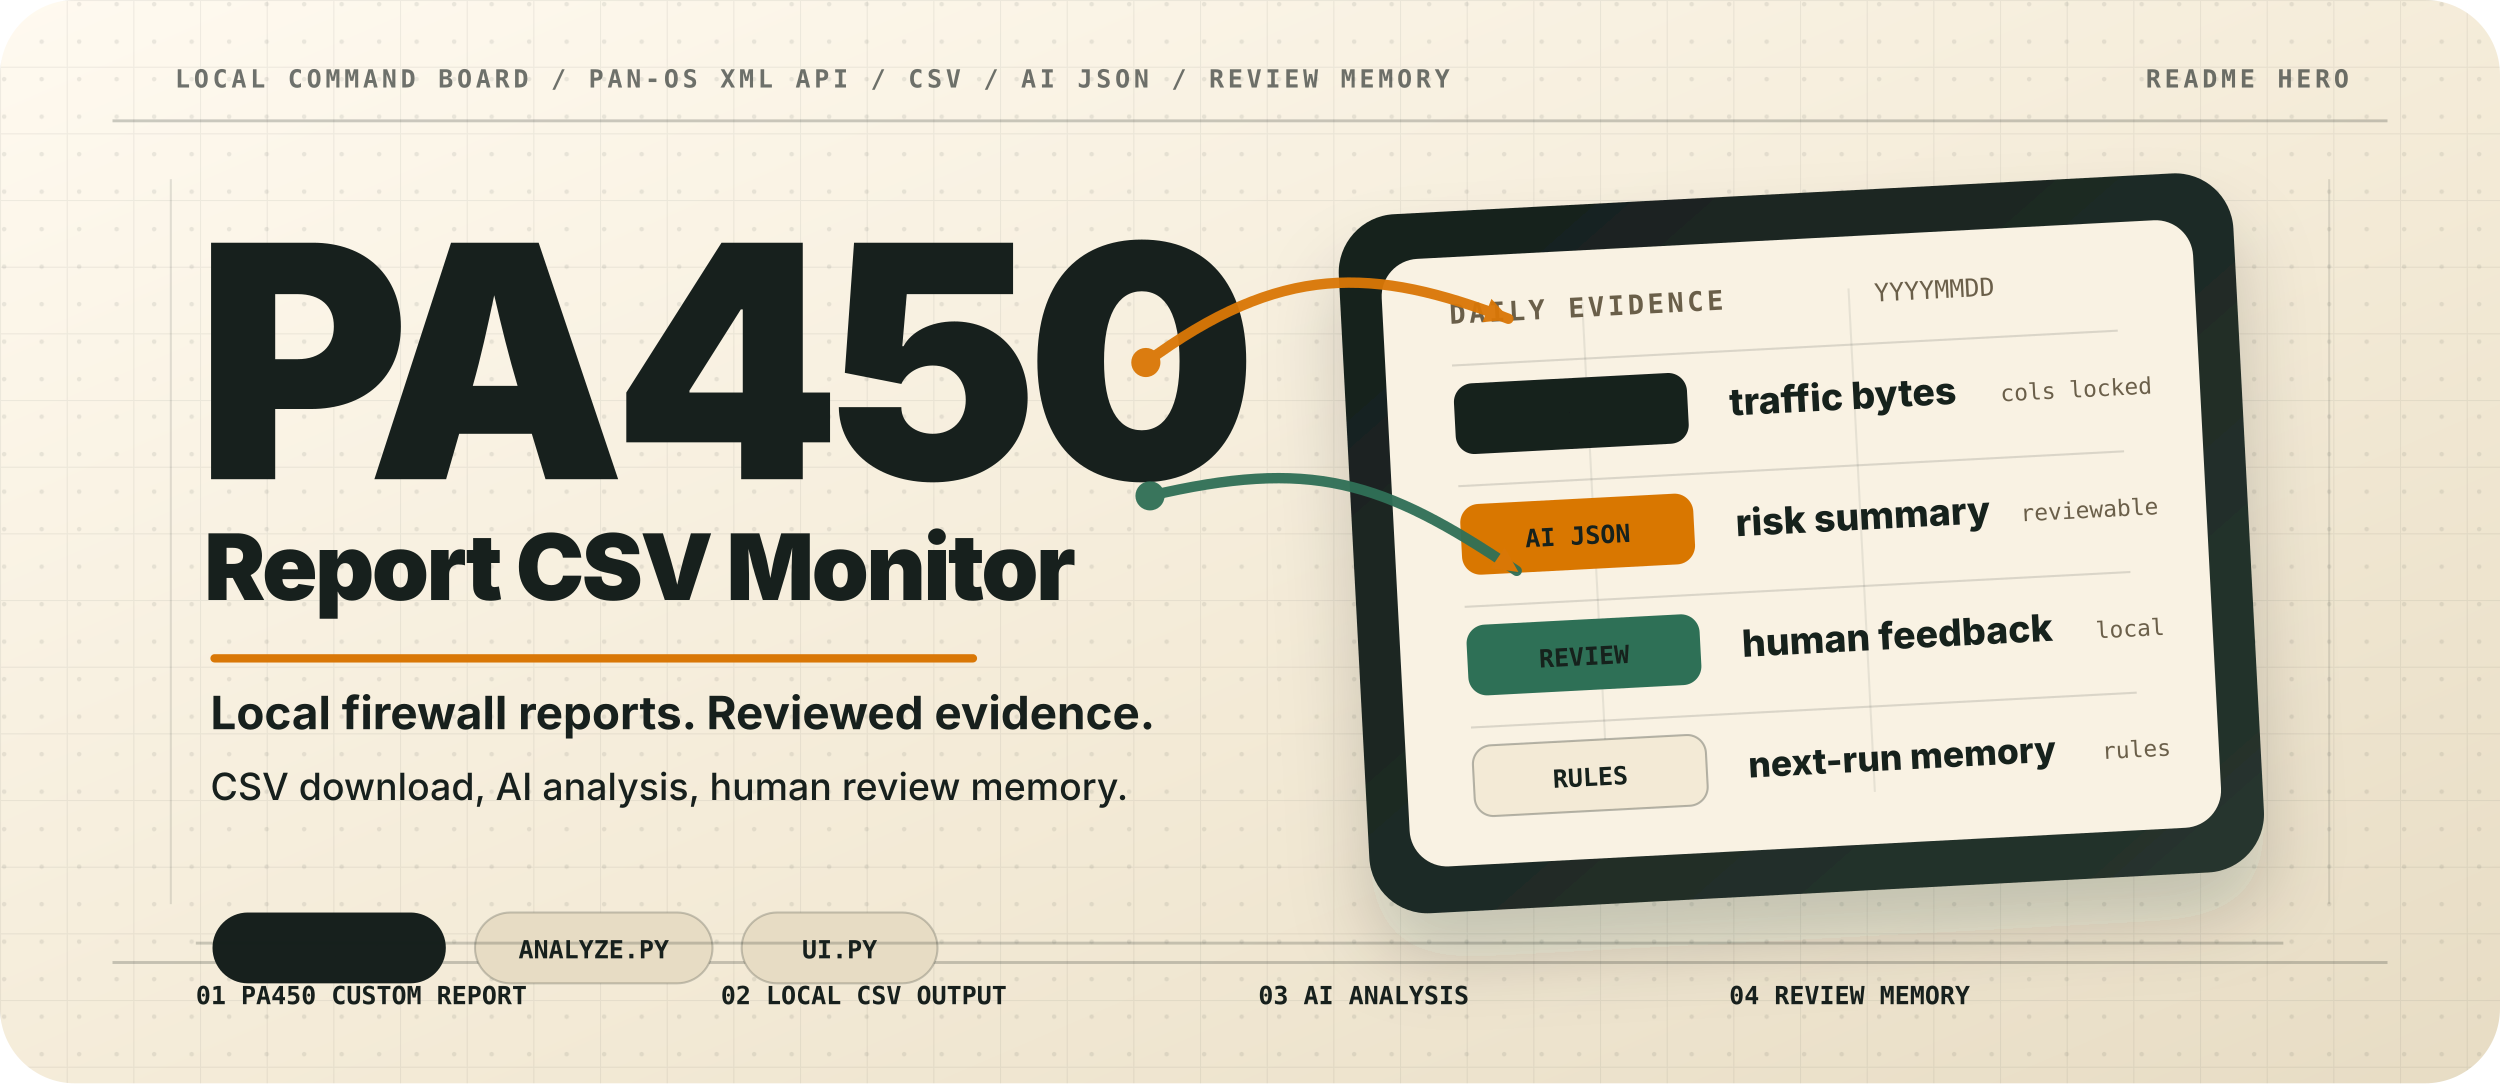
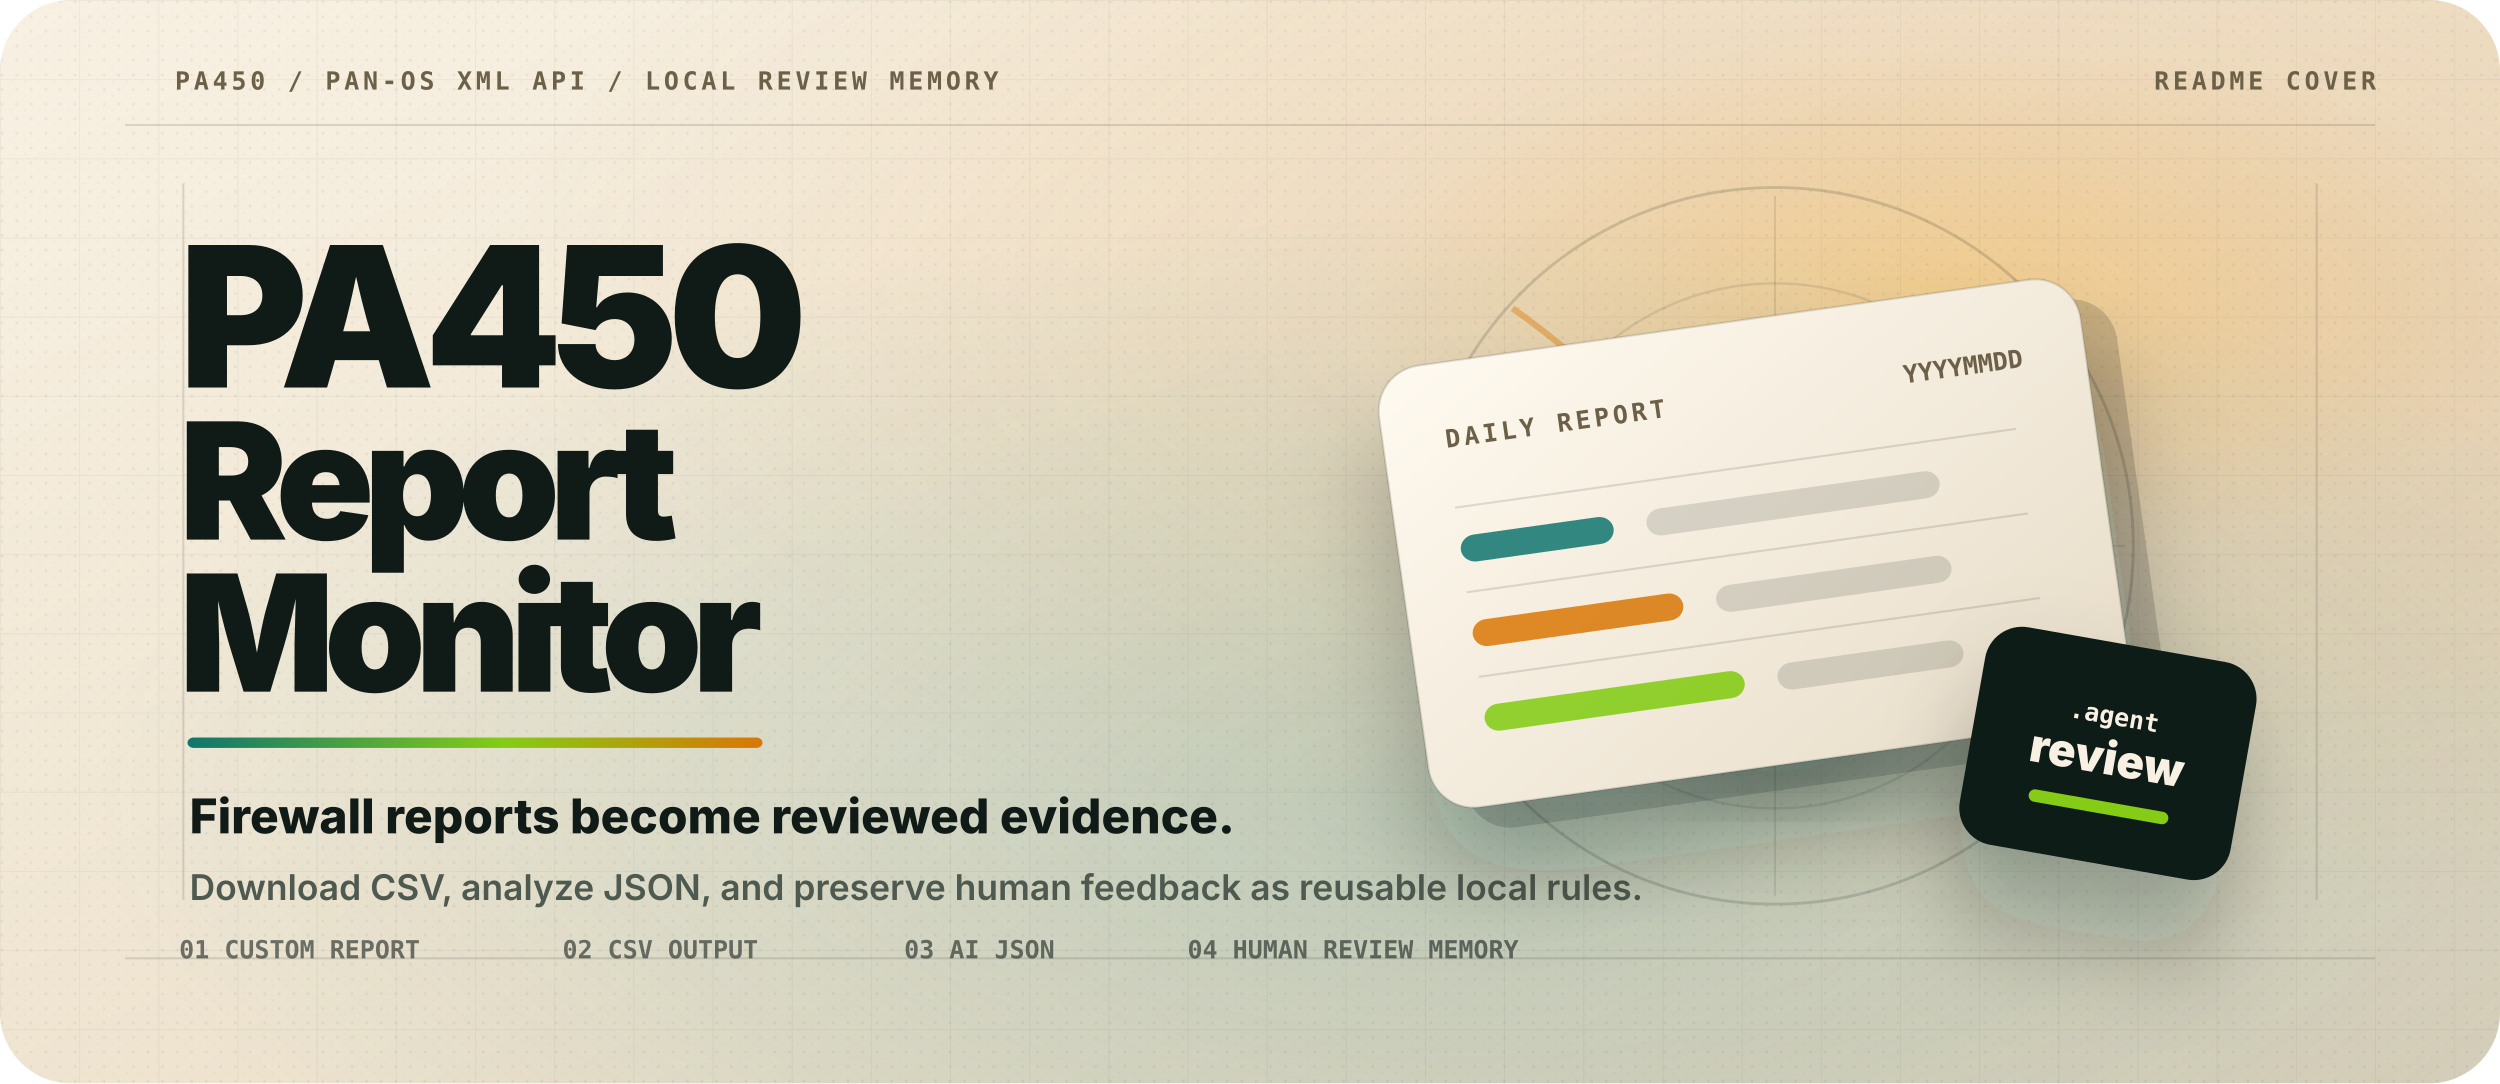
<svg xmlns="http://www.w3.org/2000/svg" width="1200" height="520" viewBox="0 0 1200 520" role="img" aria-labelledby="title desc">
  <defs>
-     <linearGradient id="paper" x1="0" y1="0" x2="1" y2="1">
+     <linearGradient id="canvas" x1="0" y1="0" x2="1" y2="1">
+       <stop offset="0" stop-color="#f8f1e3" />
+       <stop offset="0.55" stop-color="#eee3cf" />
+       <stop offset="1" stop-color="#d9cfba" />
+     </linearGradient>
+     <radialGradient id="warm" cx="78%" cy="28%" r="58%">
+       <stop offset="0" stop-color="#f59e0b" stop-opacity="0.34" />
+       <stop offset="0.42" stop-color="#d97706" stop-opacity="0.10" />
+       <stop offset="1" stop-color="#d97706" stop-opacity="0" />
+     </radialGradient>
+     <radialGradient id="cool" cx="58%" cy="74%" r="54%">
+       <stop offset="0" stop-color="#0f766e" stop-opacity="0.20" />
+       <stop offset="1" stop-color="#0f766e" stop-opacity="0" />
+     </radialGradient>
+     <linearGradient id="ink" x1="0" y1="0" x2="1" y2="1">
+       <stop offset="0" stop-color="#101a17" />
+       <stop offset="1" stop-color="#26342d" />
+     </linearGradient>
+     <linearGradient id="sheet" x1="0" y1="0" x2="1" y2="1">
      <stop offset="0" stop-color="#fffaf0" />
-       <stop offset="0.58" stop-color="#f3ead6" />
-       <stop offset="1" stop-color="#e7dcc4" />
+       <stop offset="1" stop-color="#e7dcc8" />
    </linearGradient>
-     <linearGradient id="ink" x1="0" y1="0" x2="1" y2="1">
-       <stop offset="0" stop-color="#17201d" />
-       <stop offset="1" stop-color="#26352e" />
+     <linearGradient id="accent" x1="0" y1="0" x2="1" y2="0">
+       <stop offset="0" stop-color="#0f766e" />
+       <stop offset="0.55" stop-color="#84cc16" />
+       <stop offset="1" stop-color="#d97706" />
    </linearGradient>
-     <linearGradient id="ticket" x1="0" y1="0" x2="1" y2="1">
-       <stop offset="0" stop-color="#fffdf7" />
-       <stop offset="1" stop-color="#f2ead8" />
-     </linearGradient>
-     <pattern id="grid" width="32" height="32" patternUnits="userSpaceOnUse">
-       <path d="M32 0H0V32" fill="none" stroke="#26352e" stroke-opacity="0.07" stroke-width="1" />
+     <pattern id="grain" width="7" height="7" patternUnits="userSpaceOnUse">
+       <circle cx="1" cy="1" r="0.7" fill="#101a17" opacity="0.055" />
+       <circle cx="5" cy="4" r="0.45" fill="#101a17" opacity="0.04" />
    </pattern>
-     <pattern id="dots" width="18" height="18" patternUnits="userSpaceOnUse">
-       <circle cx="2" cy="2" r="1.1" fill="#17201d" fill-opacity="0.08" />
+     <pattern id="grid" width="38" height="38" patternUnits="userSpaceOnUse">
+       <path d="M38 0H0V38" fill="none" stroke="#101a17" stroke-opacity="0.045" />
    </pattern>
-     <filter id="shadow" x="-20%" y="-20%" width="140%" height="150%">
-       <feDropShadow dx="0" dy="22" stdDeviation="18" flood-color="#17201d" flood-opacity="0.18" />
+     <filter id="deep" x="-20%" y="-25%" width="145%" height="160%">
+       <feDropShadow dx="0" dy="34" stdDeviation="24" flood-color="#101a17" flood-opacity="0.28" />
    </filter>
-     <filter id="soft" x="-20%" y="-20%" width="140%" height="140%">
+     <filter id="soft">
      <feGaussianBlur stdDeviation="18" />
    </filter>
-     <marker id="arrow" markerWidth="14" markerHeight="14" refX="12" refY="7" orient="auto" markerUnits="userSpaceOnUse">
-       <path d="M1,1 L13,7 L1,13 Z" fill="#d97706" />
-     </marker>
    <style>
-       .display{font-family:Inter,Segoe UI,Arial,sans-serif;font-weight:900;letter-spacing:-6px;fill:#17201d}
-       .sans{font-family:Inter,Segoe UI,Arial,sans-serif;fill:#17201d}
-       .mono{font-family:"JetBrains Mono","Cascadia Mono","SFMono-Regular",Consolas,monospace;fill:#17201d}
-       .label{font-family:"JetBrains Mono","Cascadia Mono",Consolas,monospace;font-size:13px;font-weight:700;letter-spacing:1.7px;text-transform:uppercase;fill:#6b5f4a}
-       .tiny{font-family:"JetBrains Mono","Cascadia Mono",Consolas,monospace;font-size:12px;fill:#6b5f4a}
+       .display{font-family:Inter,Segoe UI,Arial,sans-serif;font-weight:920;letter-spacing:-5px;fill:#101a17}.sans{font-family:Inter,Segoe UI,Arial,sans-serif;fill:#101a17}.mono{font-family:"JetBrains Mono","Cascadia Mono",Consolas,monospace;fill:#101a17}.label{font-family:"JetBrains Mono","Cascadia Mono",Consolas,monospace;font-size:12px;font-weight:850;letter-spacing:1.8px;fill:#6d6048}
    </style>
  </defs>
-   <rect width="1200" height="520" rx="36" fill="url(#paper)" />
-   <rect x="0" y="0" width="1200" height="520" rx="36" fill="url(#grid)" />
-   <rect x="0" y="0" width="1200" height="520" rx="36" fill="url(#dots)" />
-   <path d="M54 58H1146M54 462H1146" stroke="#17201d" stroke-opacity="0.22" stroke-width="1.4" />
-   <path d="M82 86V434M1118 86V434" stroke="#17201d" stroke-opacity="0.12" stroke-width="1" />
-   <text x="84" y="42" class="mono" font-size="12" font-weight="700" letter-spacing="1.8" fill-opacity="0.62">LOCAL COMMAND BOARD / PAN-OS XML API / CSV / AI JSON / REVIEW MEMORY</text>
-   <text x="1030" y="42" class="mono" font-size="12" font-weight="700" letter-spacing="1.8" fill-opacity="0.62">README HERO</text>
-   <g transform="translate(94 112)">
-     <text x="0" y="118" class="display" font-size="156">PA450</text>
-     <text x="4" y="176" class="sans" font-size="44" font-weight="850" letter-spacing="-1.2">Report CSV Monitor</text>
-     <rect x="7" y="202" width="368" height="4" rx="2" fill="#d97706" />
-     <text x="7" y="238" class="sans" font-size="22" font-weight="650" fill="#38443d">Local firewall reports. Reviewed evidence.</text>
-     <text x="7" y="272" class="sans" font-size="18" font-weight="520" fill="#5e665f">CSV download, AI analysis, human review memory.</text>
-     <g transform="translate(8 326)">
-       <rect x="0" y="0" width="112" height="34" rx="17" fill="#17201d" />
-       <text x="56" y="22" text-anchor="middle" class="mono" font-size="12" font-weight="800" fill="#fffaf0">REPORT.PY</text>
-       <rect x="126" y="0" width="114" height="34" rx="17" fill="#e7dcc4" stroke="#17201d" stroke-opacity="0.22" />
-       <text x="183" y="22" text-anchor="middle" class="mono" font-size="12" font-weight="800">ANALYZE.PY</text>
-       <rect x="254" y="0" width="94" height="34" rx="17" fill="#e7dcc4" stroke="#17201d" stroke-opacity="0.22" />
-       <text x="301" y="22" text-anchor="middle" class="mono" font-size="12" font-weight="800">UI.PY</text>
-     </g>
+   <rect width="1200" height="520" rx="34" fill="url(#canvas)" />
+   <rect width="1200" height="520" rx="34" fill="url(#warm)" />
+   <rect width="1200" height="520" rx="34" fill="url(#cool)" />
+   <rect width="1200" height="520" rx="34" fill="url(#grid)" />
+   <rect width="1200" height="520" rx="34" fill="url(#grain)" />
+   <path d="M60 60H1140M60 460H1140M88 88V432M1112 88V432" stroke="#101a17" stroke-opacity="0.13" />
+   <text x="84" y="43" class="label">PA450 / PAN-OS XML API / LOCAL REVIEW MEMORY</text>
+   <text x="1034" y="43" class="label">README COVER</text>
+   <g transform="translate(86 108)">
+     <text x="0" y="78" class="display" font-size="94">PA450</text>
+     <text x="0" y="151" class="display" font-size="78">Report</text>
+     <text x="0" y="224" class="display" font-size="78">Monitor</text>
+     <rect x="4" y="246" width="276" height="5" rx="3" fill="url(#accent)" />
+     <text x="5" y="292" class="sans" font-size="23" font-weight="760">Firewall reports become reviewed evidence.</text>
+     <text x="5" y="324" class="sans" font-size="17" font-weight="560" style="fill:#4e594f">Download CSV, analyze JSON, and preserve human feedback as reusable local rules.</text>
  </g>
-   <g transform="translate(650 92) rotate(-3 230 175)" filter="url(#shadow)">
-     <rect x="0" y="0" width="430" height="336" rx="28" fill="url(#ink)" />
-     <rect x="20" y="22" width="390" height="292" rx="18" fill="#f9f2e3" />
-     <path d="M52 74H372M52 132H372M52 190H372M52 248H372" stroke="#17201d" stroke-opacity="0.14" />
-     <path d="M116 47V289M244 47V289" stroke="#17201d" stroke-opacity="0.08" />
-     <text x="52" y="54" class="label">DAILY EVIDENCE</text>
-     <text x="314" y="54" class="tiny" text-anchor="end">YYYYMMDD</text>
-     <g transform="translate(52 83)">
-       <rect x="0" y="0" width="112" height="34" rx="9" fill="#17201d" />
-       <text x="56" y="22" class="mono" text-anchor="middle" font-size="12" font-weight="800" fill="#fffaf0">CSV</text>
-       <text x="132" y="22" class="sans" font-size="18" font-weight="800">traffic bytes</text>
-       <text x="335" y="22" text-anchor="end" class="mono" font-size="11" style="fill:#6b5f4a">cols locked</text>
-     </g>
-     <g transform="translate(52 141)">
-       <rect x="0" y="0" width="112" height="34" rx="9" fill="#d97706" />
-       <text x="56" y="22" class="mono" text-anchor="middle" font-size="12" font-weight="900" fill="#fffaf0">AI JSON</text>
-       <text x="132" y="22" class="sans" font-size="18" font-weight="800">risk summary</text>
-       <text x="335" y="22" text-anchor="end" class="mono" font-size="11" style="fill:#6b5f4a">reviewable</text>
-     </g>
-     <g transform="translate(52 199)">
-       <rect x="0" y="0" width="112" height="34" rx="9" fill="#2f6f56" />
-       <text x="56" y="22" class="mono" text-anchor="middle" font-size="12" font-weight="900" fill="#fffaf0">REVIEW</text>
-       <text x="132" y="22" class="sans" font-size="18" font-weight="800">human feedback</text>
-       <text x="335" y="22" text-anchor="end" class="mono" font-size="11" style="fill:#6b5f4a">local</text>
-     </g>
-     <g transform="translate(52 257)">
-       <rect x="0" y="0" width="112" height="34" rx="9" fill="#f3ead6" stroke="#17201d" stroke-opacity="0.3" />
-       <text x="56" y="22" class="mono" text-anchor="middle" font-size="12" font-weight="900">RULES</text>
-       <text x="132" y="22" class="sans" font-size="17" font-weight="800">next-run memory</text>
-       <text x="335" y="22" text-anchor="end" class="mono" font-size="11" style="fill:#6b5f4a">rules</text>
-     </g>
+   <g transform="translate(604 76)">
+     <circle cx="248" cy="186" r="172" fill="none" stroke="#101a17" stroke-opacity="0.16" stroke-width="1.4" />
+     <circle cx="248" cy="186" r="126" fill="none" stroke="#101a17" stroke-opacity="0.10" stroke-width="1.2" />
+     <path d="M80 186H416M248 18V354" stroke="#101a17" stroke-opacity="0.10" />
+     <path d="M122 72C202 128 292 246 374 302" fill="none" stroke="#d97706" stroke-opacity="0.42" stroke-width="3" />
+     <path d="M120 302C196 244 306 128 376 72" fill="none" stroke="#0f766e" stroke-opacity="0.40" stroke-width="3" />
+     <circle cx="248" cy="186" r="78" fill="url(#ink)" filter="url(#deep)" />
+     <text x="248" y="176" class="sans" text-anchor="middle" font-size="36" font-weight="920" style="fill:#fffaf0">CSV</text>
+     <text x="248" y="207" class="mono" text-anchor="middle" font-size="12" font-weight="850" style="fill:#dcebd5">TO REVIEW RULES</text>
  </g>
-   <g opacity="0.95">
-     <path d="M550 174 C615 126 659 128 724 153" fill="none" stroke="#d97706" stroke-width="5" stroke-linecap="round" marker-end="url(#arrow)" />
-     <path d="M552 238 C629 220 663 230 728 274" fill="none" stroke="#2f6f56" stroke-width="5" stroke-linecap="round" marker-end="url(#arrow)" />
-     <circle cx="550" cy="174" r="7" fill="#d97706" />
-     <circle cx="552" cy="238" r="7" fill="#2f6f56" />
+   <g transform="translate(662 144) rotate(-8 180 130)" filter="url(#deep)">
+     <rect x="28" y="22" width="340" height="214" rx="22" fill="#101a17" opacity="0.16" />
+     <rect x="12" y="10" width="340" height="214" rx="22" fill="url(#sheet)" stroke="#101a17" stroke-opacity="0.13" />
+     <text x="42" y="51" class="label">DAILY REPORT</text>
+     <text x="264" y="51" class="mono" font-size="12" font-weight="800" style="fill:#6d6048">YYYYMMDD</text>
+     <path d="M42 80H314M42 121H314M42 162H314" stroke="#101a17" stroke-opacity="0.13" />
+     <rect x="42" y="94" width="74" height="13" rx="7" fill="#0f766e" opacity="0.85" />
+     <rect x="132" y="94" width="142" height="13" rx="7" fill="#101a17" opacity="0.14" />
+     <rect x="42" y="135" width="102" height="13" rx="7" fill="#d97706" opacity="0.85" />
+     <rect x="160" y="135" width="114" height="13" rx="7" fill="#101a17" opacity="0.14" />
+     <rect x="42" y="176" width="126" height="13" rx="7" fill="#84cc16" opacity="0.88" />
+     <rect x="184" y="176" width="90" height="13" rx="7" fill="#101a17" opacity="0.14" />
  </g>
-   <g transform="translate(94 452)">
-     <rect x="0" y="0" width="1002" height="1.4" fill="#17201d" fill-opacity="0.2" />
-     <text x="0" y="30" class="mono" font-size="12" font-weight="750" fill="#6b5f4a">01  PA450 CUSTOM REPORT</text>
-     <text x="252" y="30" class="mono" font-size="12" font-weight="750" fill="#6b5f4a">02  LOCAL CSV OUTPUT</text>
-     <text x="510" y="30" class="mono" font-size="12" font-weight="750" fill="#6b5f4a">03  AI ANALYSIS</text>
-     <text x="736" y="30" class="mono" font-size="12" font-weight="750" fill="#6b5f4a">04  REVIEW MEMORY</text>
+   <g transform="translate(956 298) rotate(10)" filter="url(#deep)">
+     <rect width="132" height="106" rx="18" fill="#101a17" />
+     <text x="66" y="39" class="mono" text-anchor="middle" font-size="12" font-weight="900" style="fill:#f8f1e3">.agent</text>
+     <text x="66" y="63" class="sans" text-anchor="middle" font-size="22" font-weight="920" style="fill:#f8f1e3">review</text>
+     <rect x="32" y="76" width="68" height="6" rx="3" fill="#84cc16" />
+   </g>
+   <g transform="translate(86 460)">
+     <text class="mono" font-size="12" font-weight="780" opacity="0.58">01 CUSTOM REPORT</text>
+     <text x="184" class="mono" font-size="12" font-weight="780" opacity="0.58">02 CSV OUTPUT</text>
+     <text x="348" class="mono" font-size="12" font-weight="780" opacity="0.58">03 AI JSON</text>
+     <text x="484" class="mono" font-size="12" font-weight="780" opacity="0.58">04 HUMAN REVIEW MEMORY</text>
  </g>
</svg>
